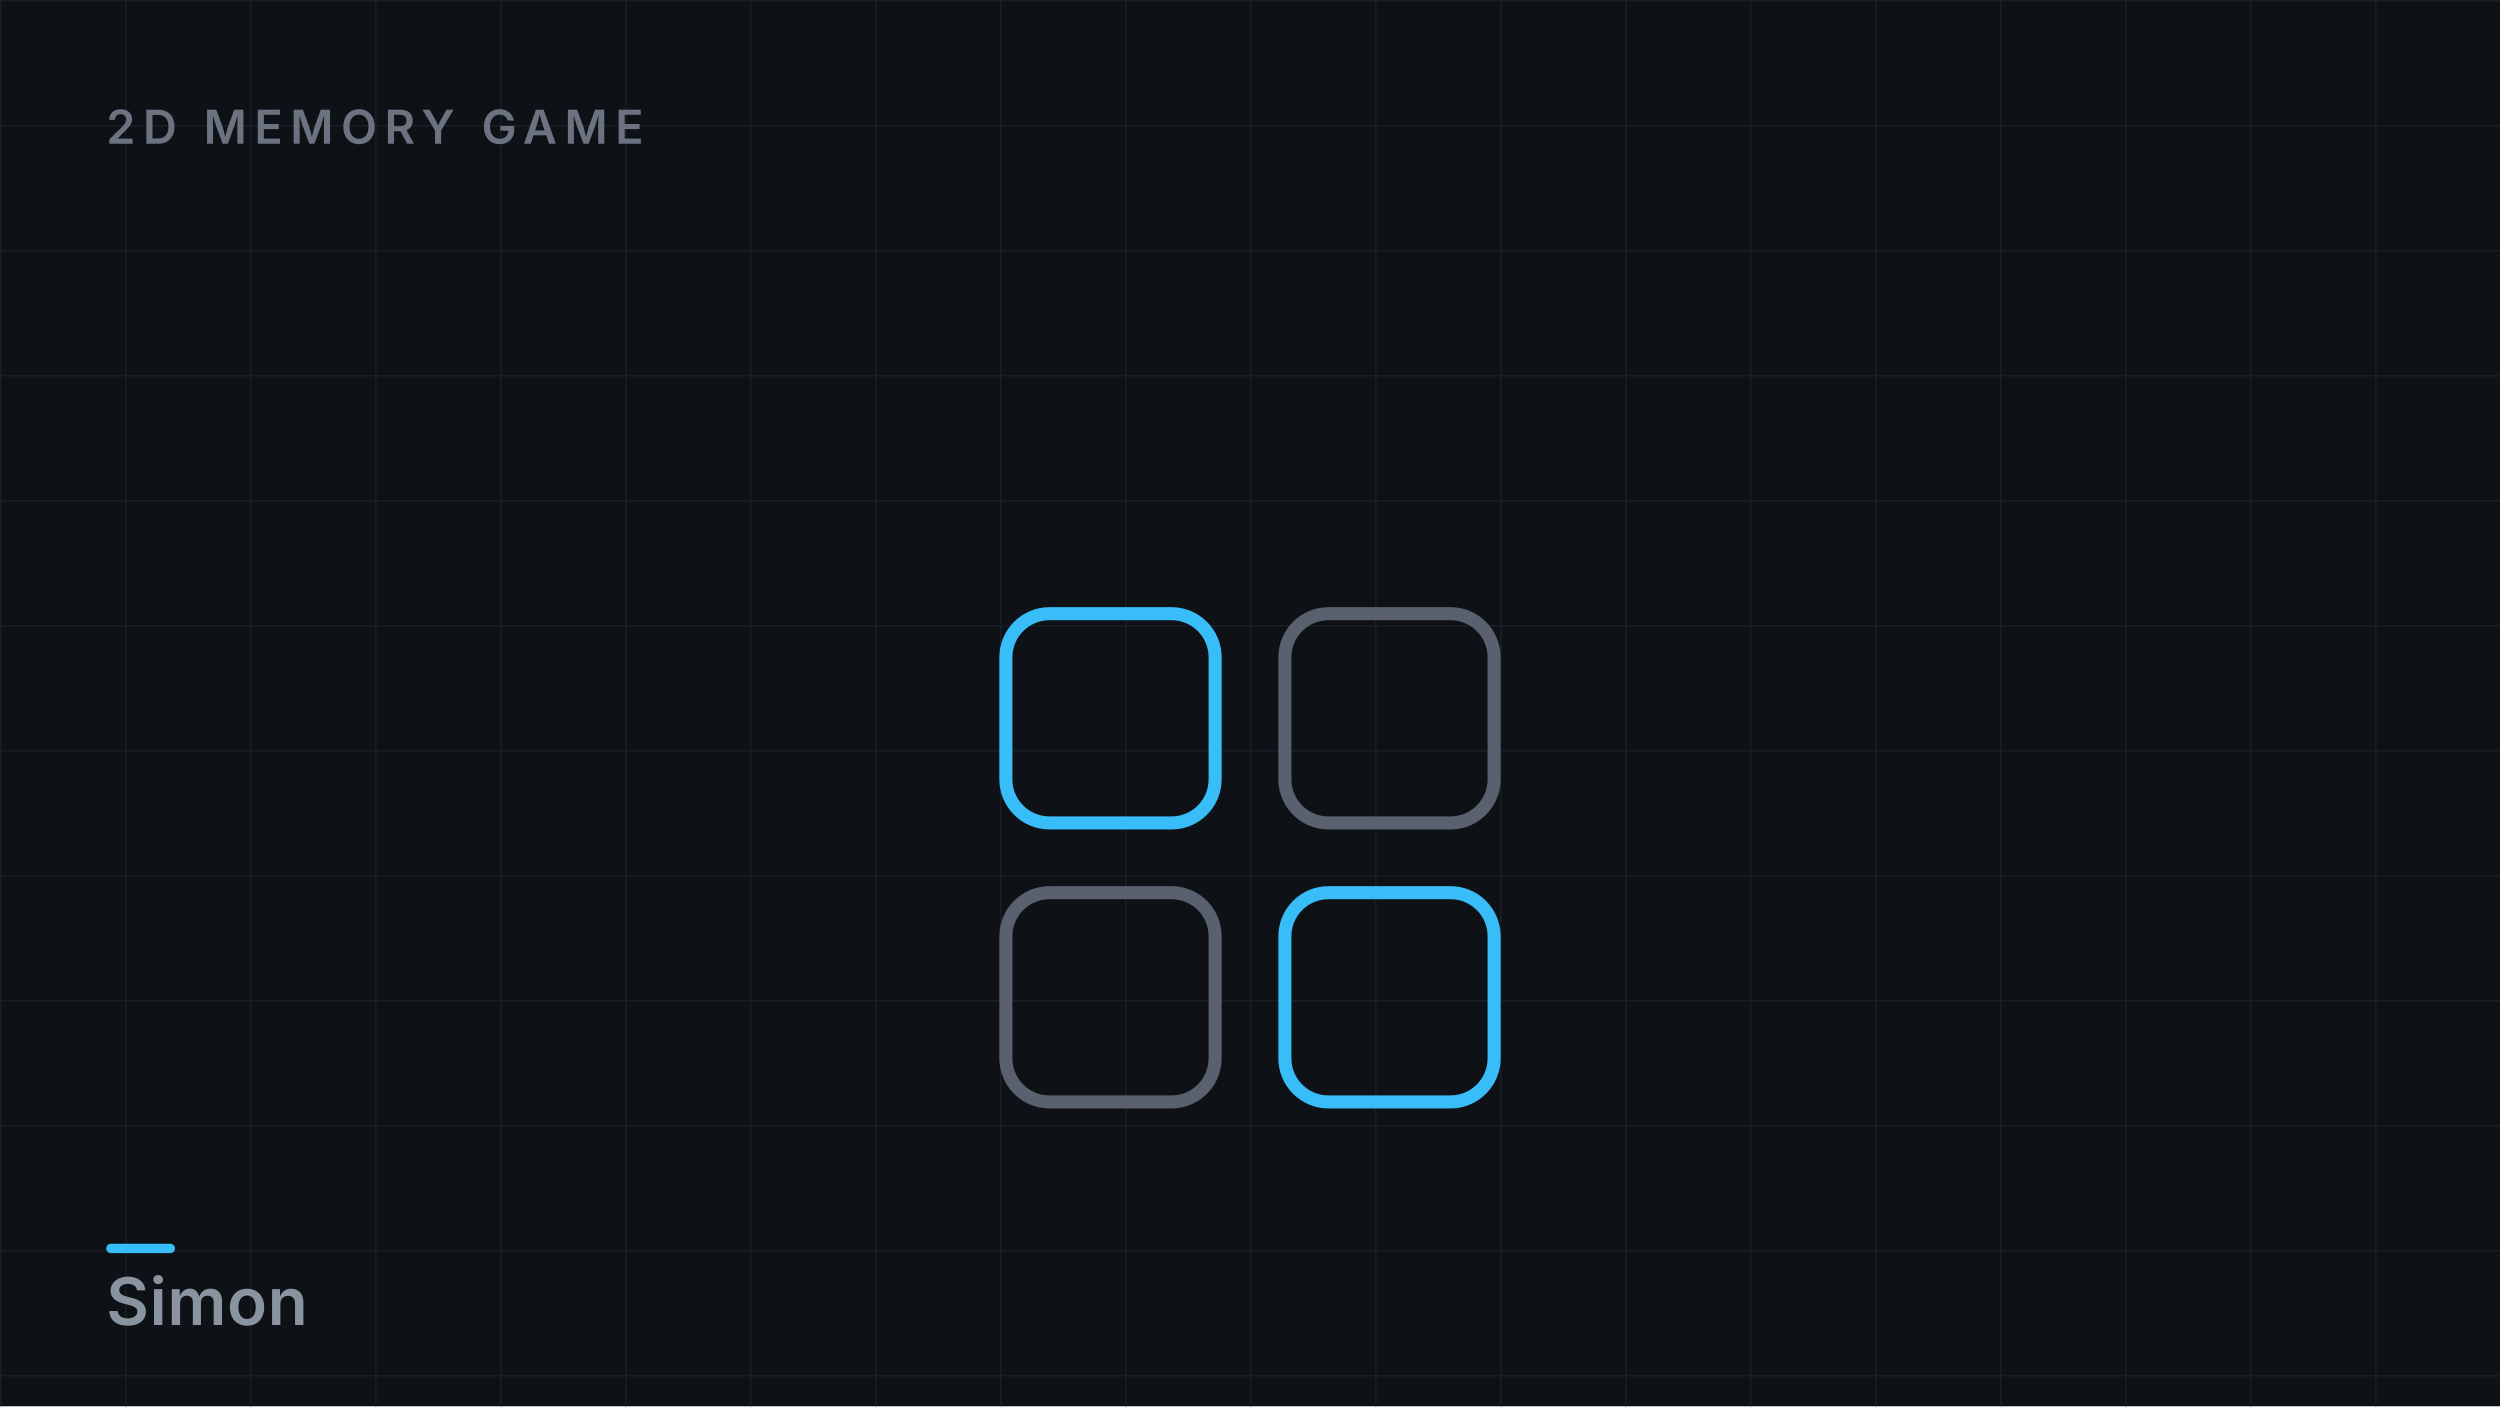
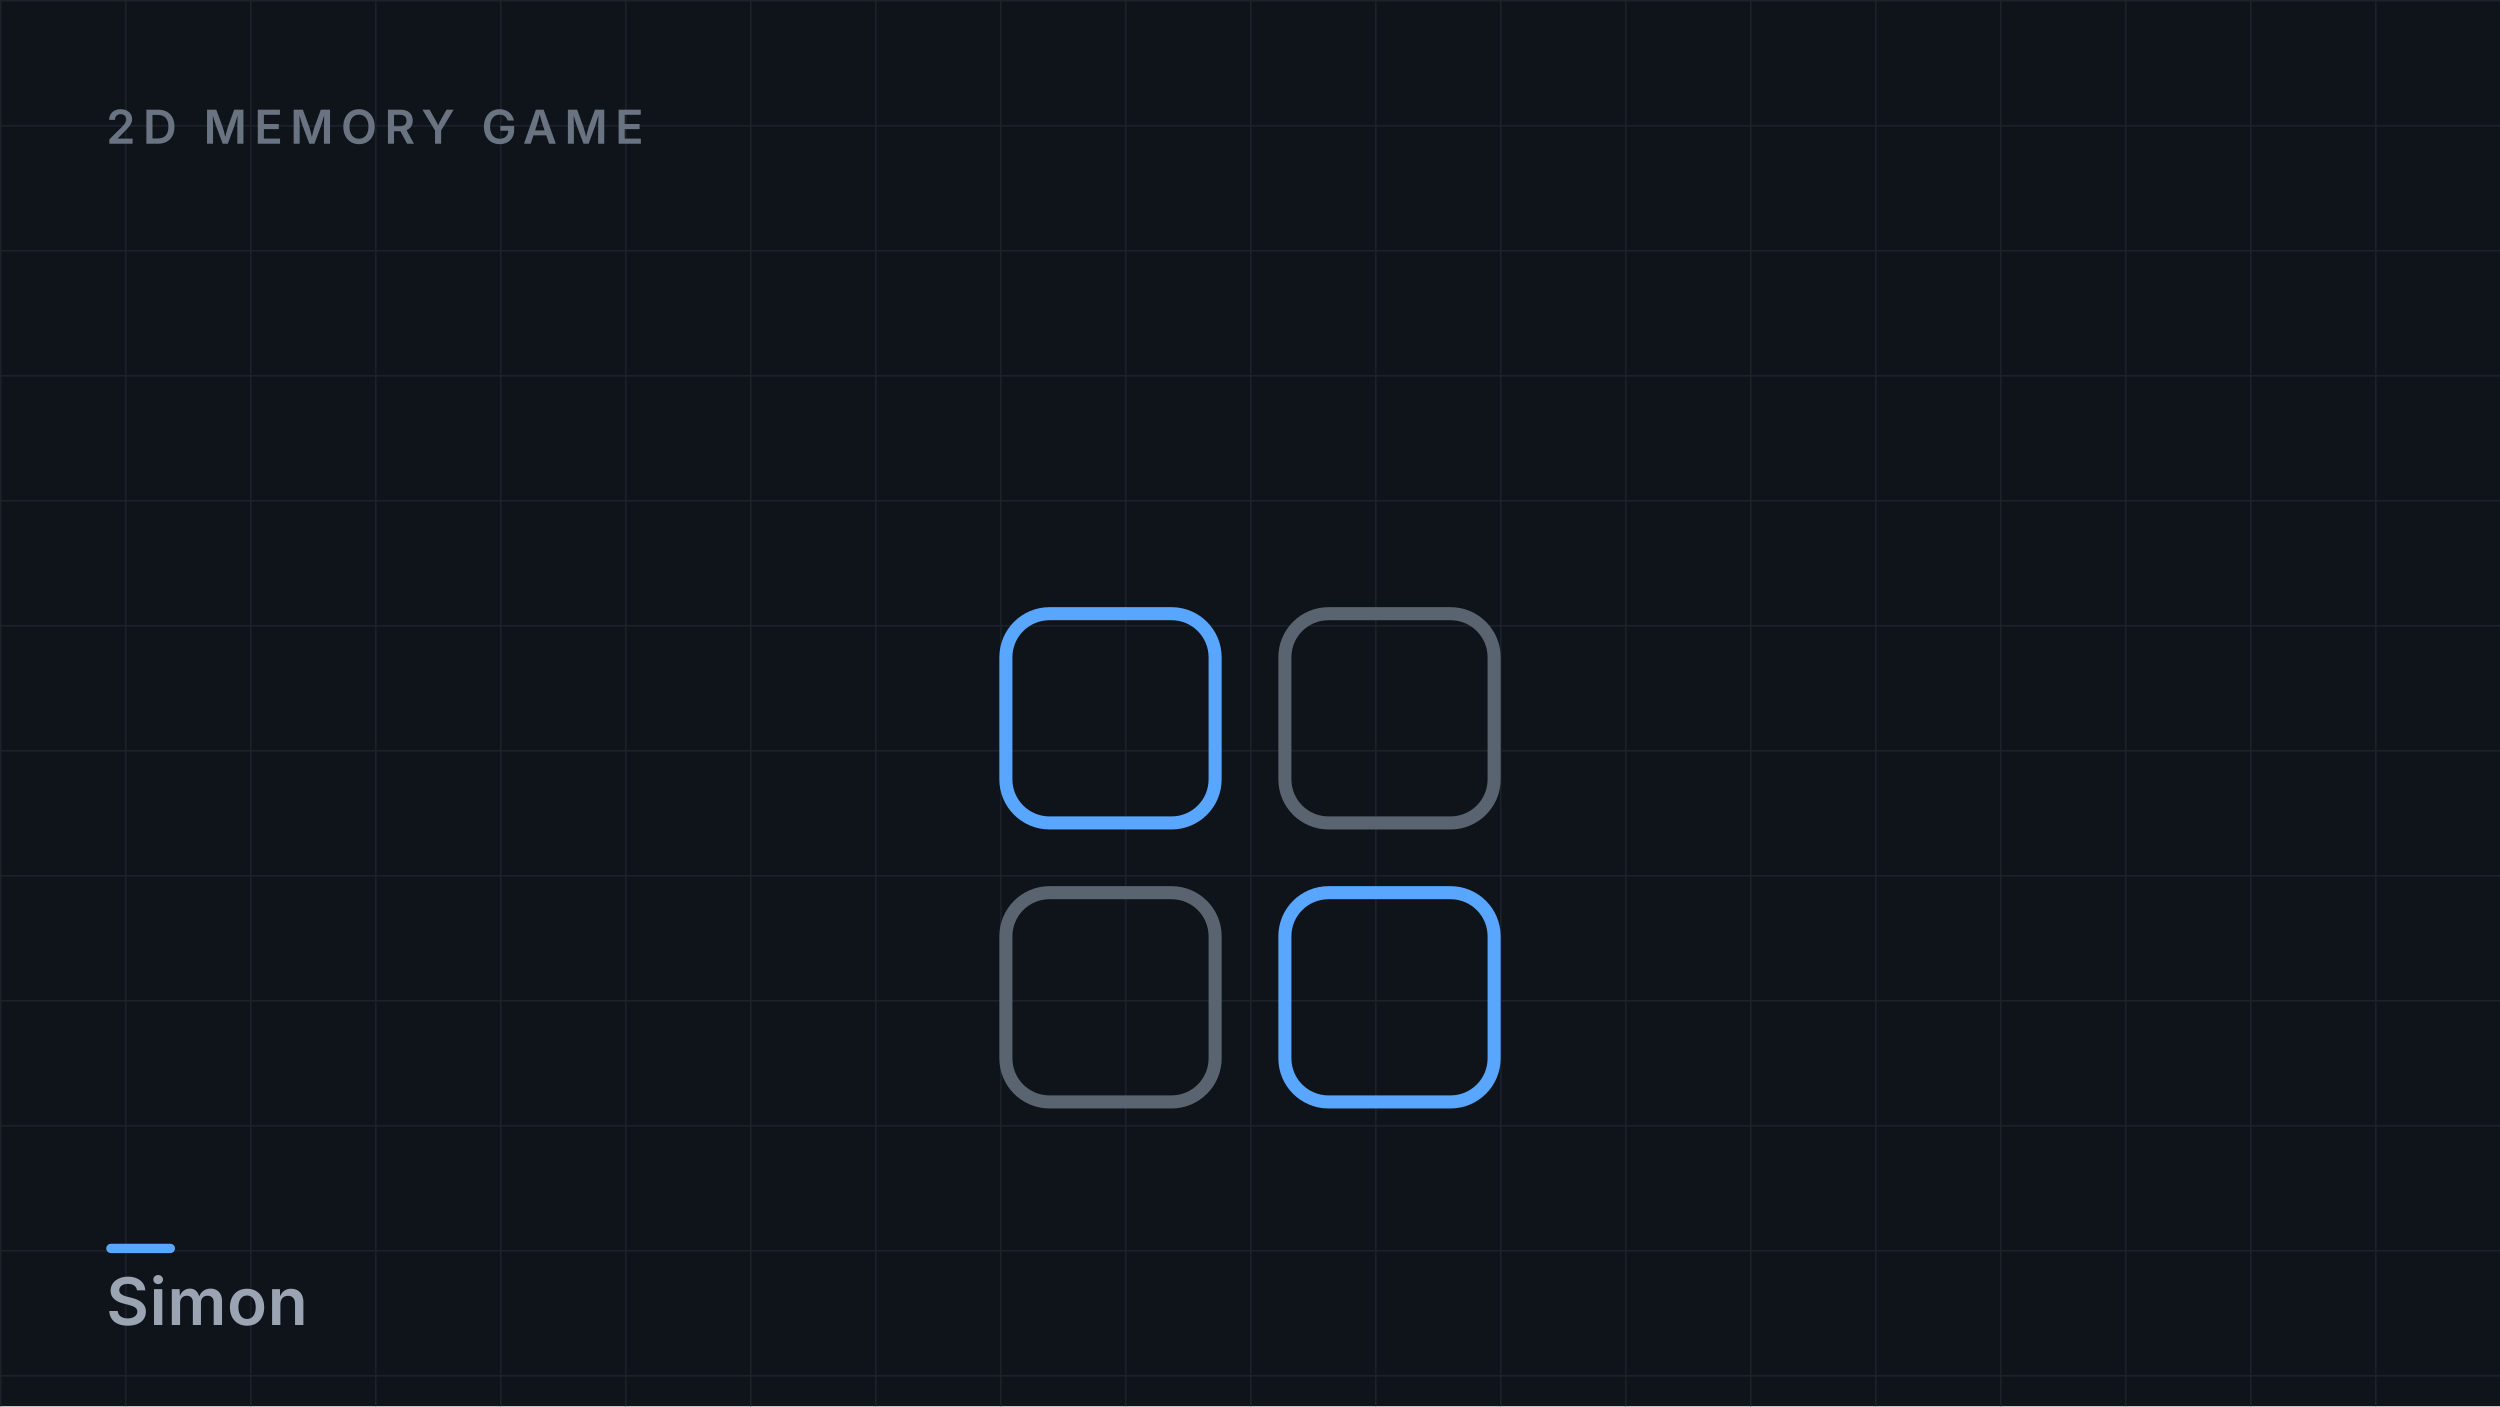
<svg xmlns="http://www.w3.org/2000/svg" viewBox="0 0 800 450" role="img" aria-label="Simon">
  <defs>
    <pattern id="g" width="40" height="40" patternUnits="userSpaceOnUse">
-       <path d="M40 0H0V40" fill="none" stroke="#191E26" stroke-width="1" />
+       <path d="M40 0H0V40" fill="none" stroke="#1C222C" stroke-width="1" />
    </pattern>
  </defs>
-   <rect width="800" height="450" fill="#0E1116" />
+   <rect width="800" height="450" fill="#0F131A" />
  <rect width="800" height="450" fill="url(#g)" />
-   <text x="34" y="46" fill="#6B7280" font-family="Inter, system-ui, sans-serif" font-size="15" font-weight="600" letter-spacing="2.4">2D MEMORY GAME</text>
+   <text x="34" y="46" fill="#6A7381" font-family="Inter, system-ui, sans-serif" font-size="15" font-weight="600" letter-spacing="2.4">2D MEMORY GAME</text>
  <g transform="translate(260.5 135.0) scale(1.395)">
-     <rect x="44" y="44" width="48" height="48" rx="10" fill="none" stroke="#38BDF8" stroke-width="3" />
-     <rect x="108" y="44" width="48" height="48" rx="10" fill="none" stroke="#59616E" stroke-width="3" />
-     <rect x="44" y="108" width="48" height="48" rx="10" fill="none" stroke="#59616E" stroke-width="3" />
-     <rect x="108" y="108" width="48" height="48" rx="10" fill="none" stroke="#38BDF8" stroke-width="3" />
+     <rect x="44" y="44" width="48" height="48" rx="10" fill="none" stroke="#58A6FF" stroke-width="3" />
+     <rect x="108" y="44" width="48" height="48" rx="10" fill="none" stroke="#5A6470" stroke-width="3" />
+     <rect x="44" y="108" width="48" height="48" rx="10" fill="none" stroke="#5A6470" stroke-width="3" />
+     <rect x="108" y="108" width="48" height="48" rx="10" fill="none" stroke="#58A6FF" stroke-width="3" />
  </g>
-   <rect x="34" y="398" width="22" height="3" rx="1.5" fill="#38BDF8" />
-   <text x="34" y="424" fill="#8A93A0" font-family="Inter, system-ui, sans-serif" font-size="21" font-weight="600" letter-spacing="0.2">Simon</text>
+   <rect x="34" y="398" width="22" height="3" rx="1.5" fill="#58A6FF" />
+   <text x="34" y="424" fill="#9BA4B2" font-family="Inter, system-ui, sans-serif" font-size="21" font-weight="600" letter-spacing="0.2">Simon</text>
</svg>
